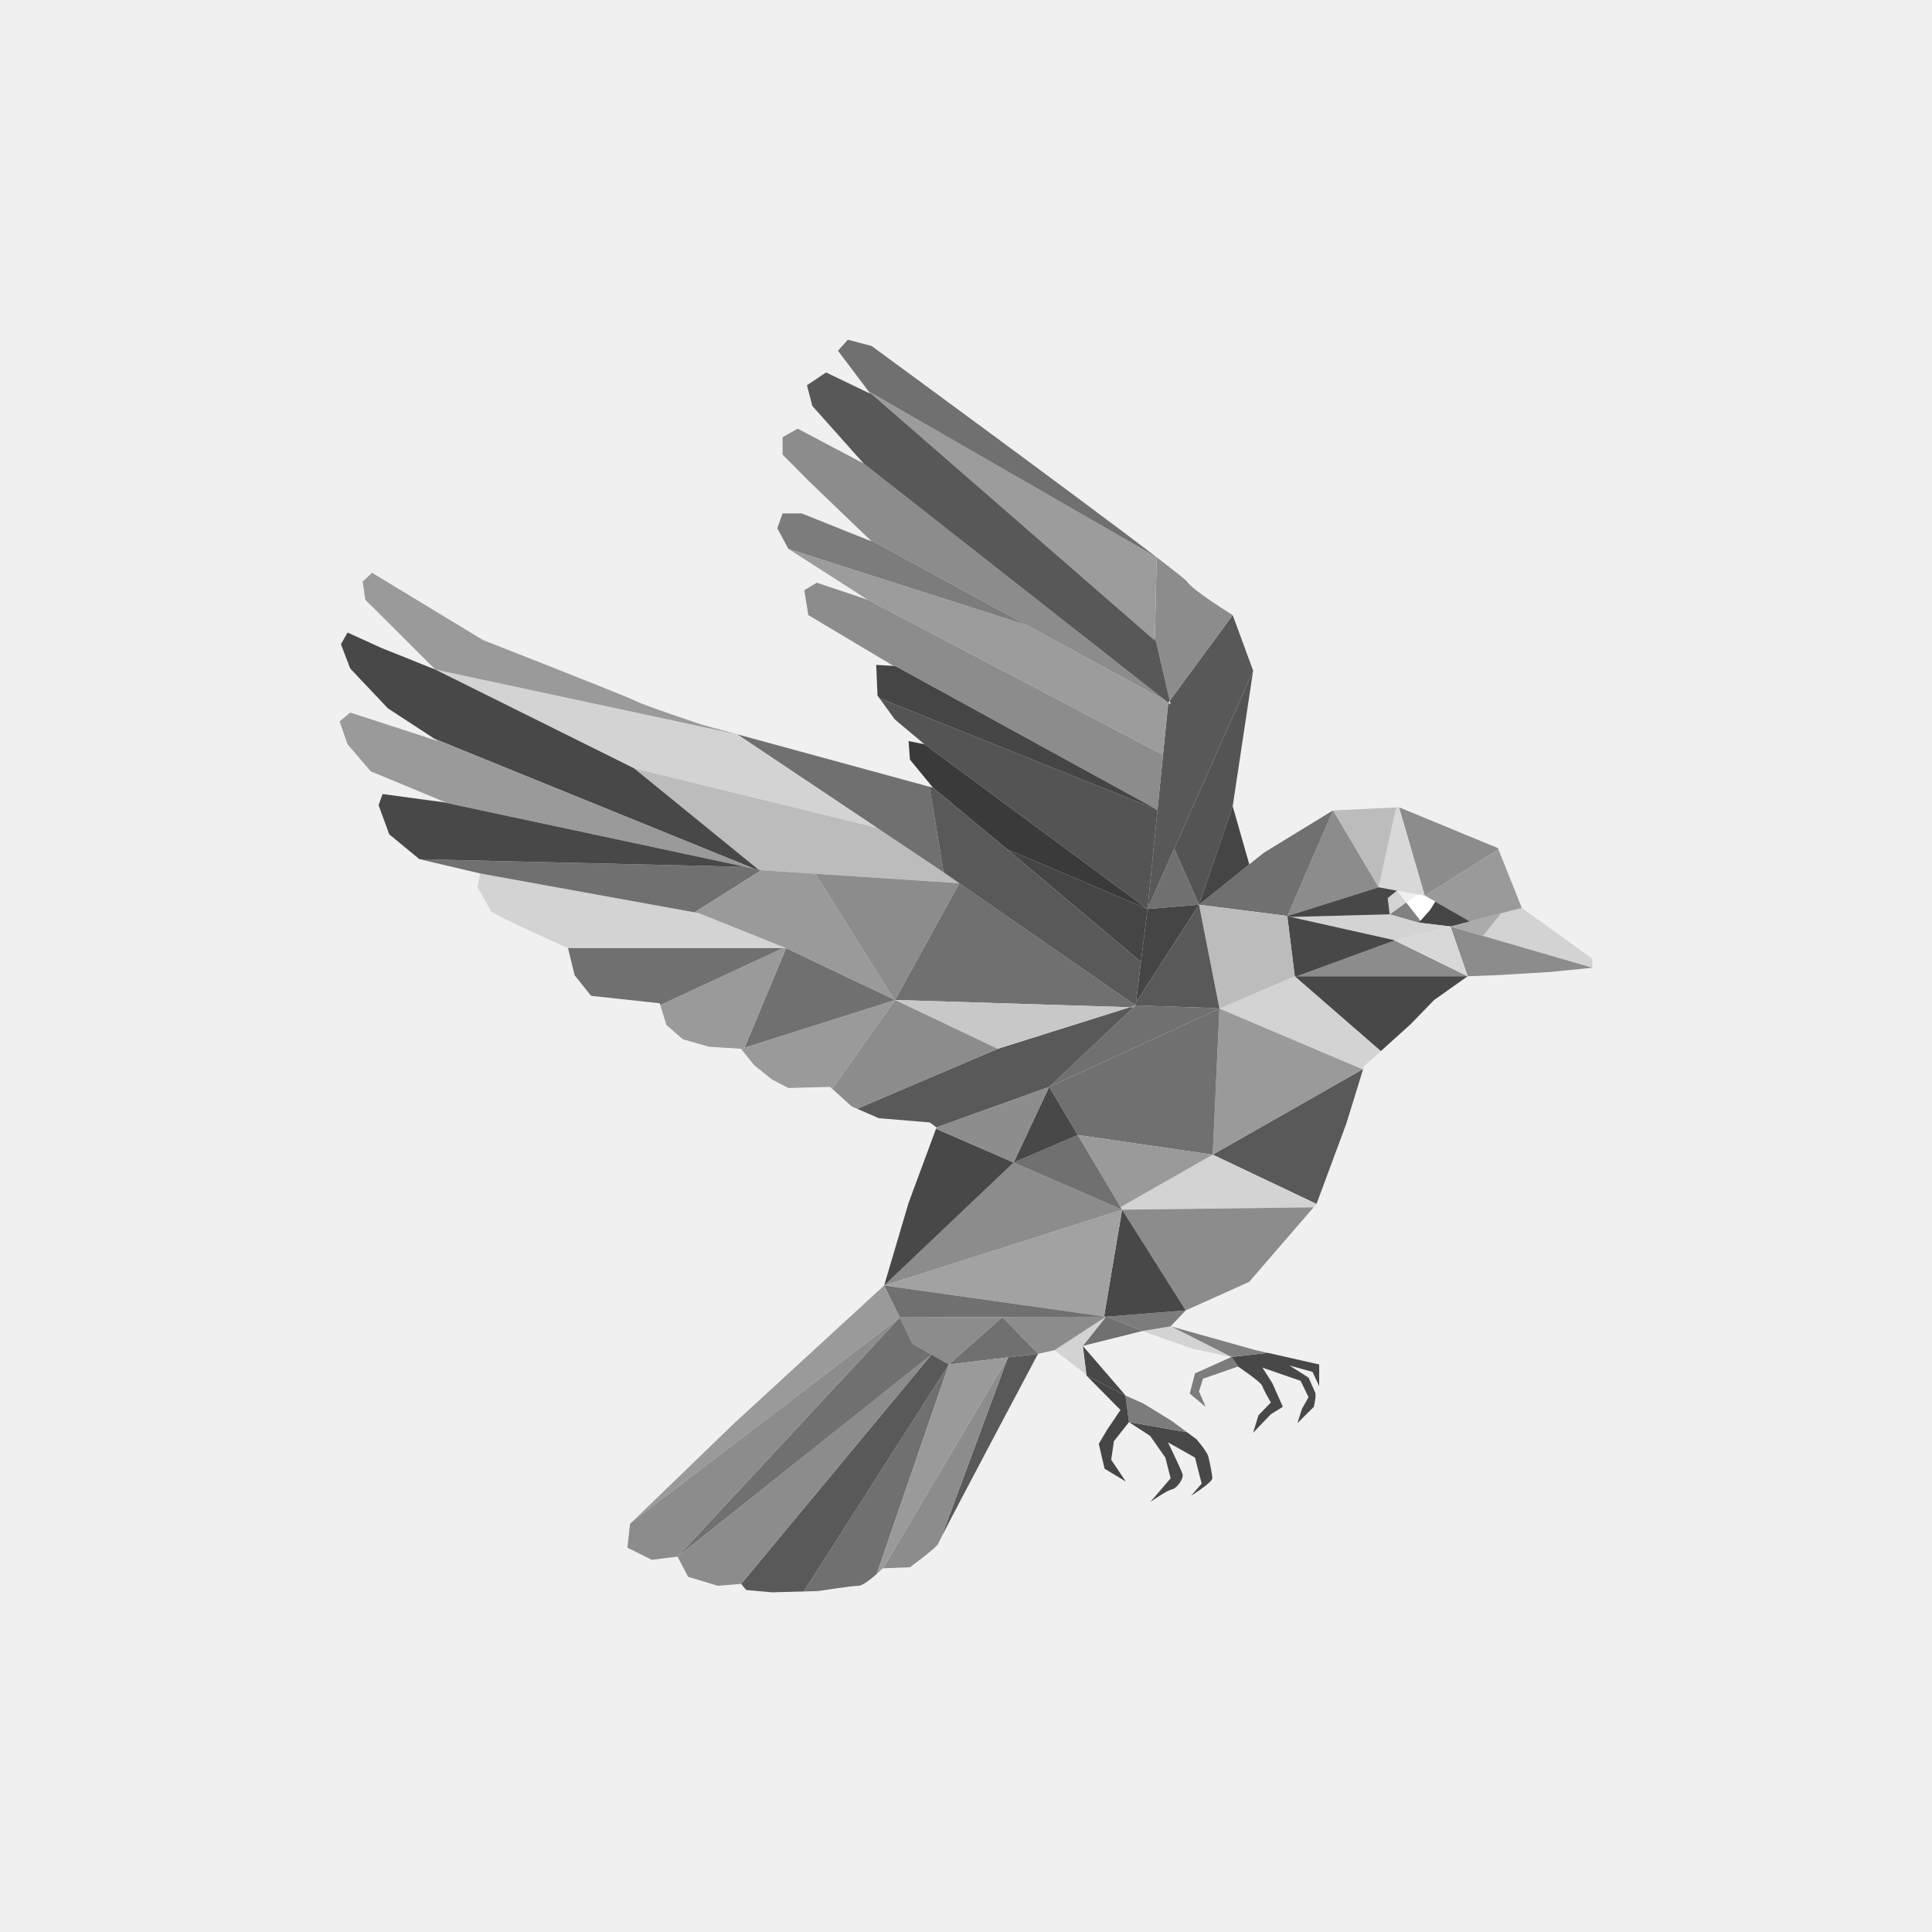
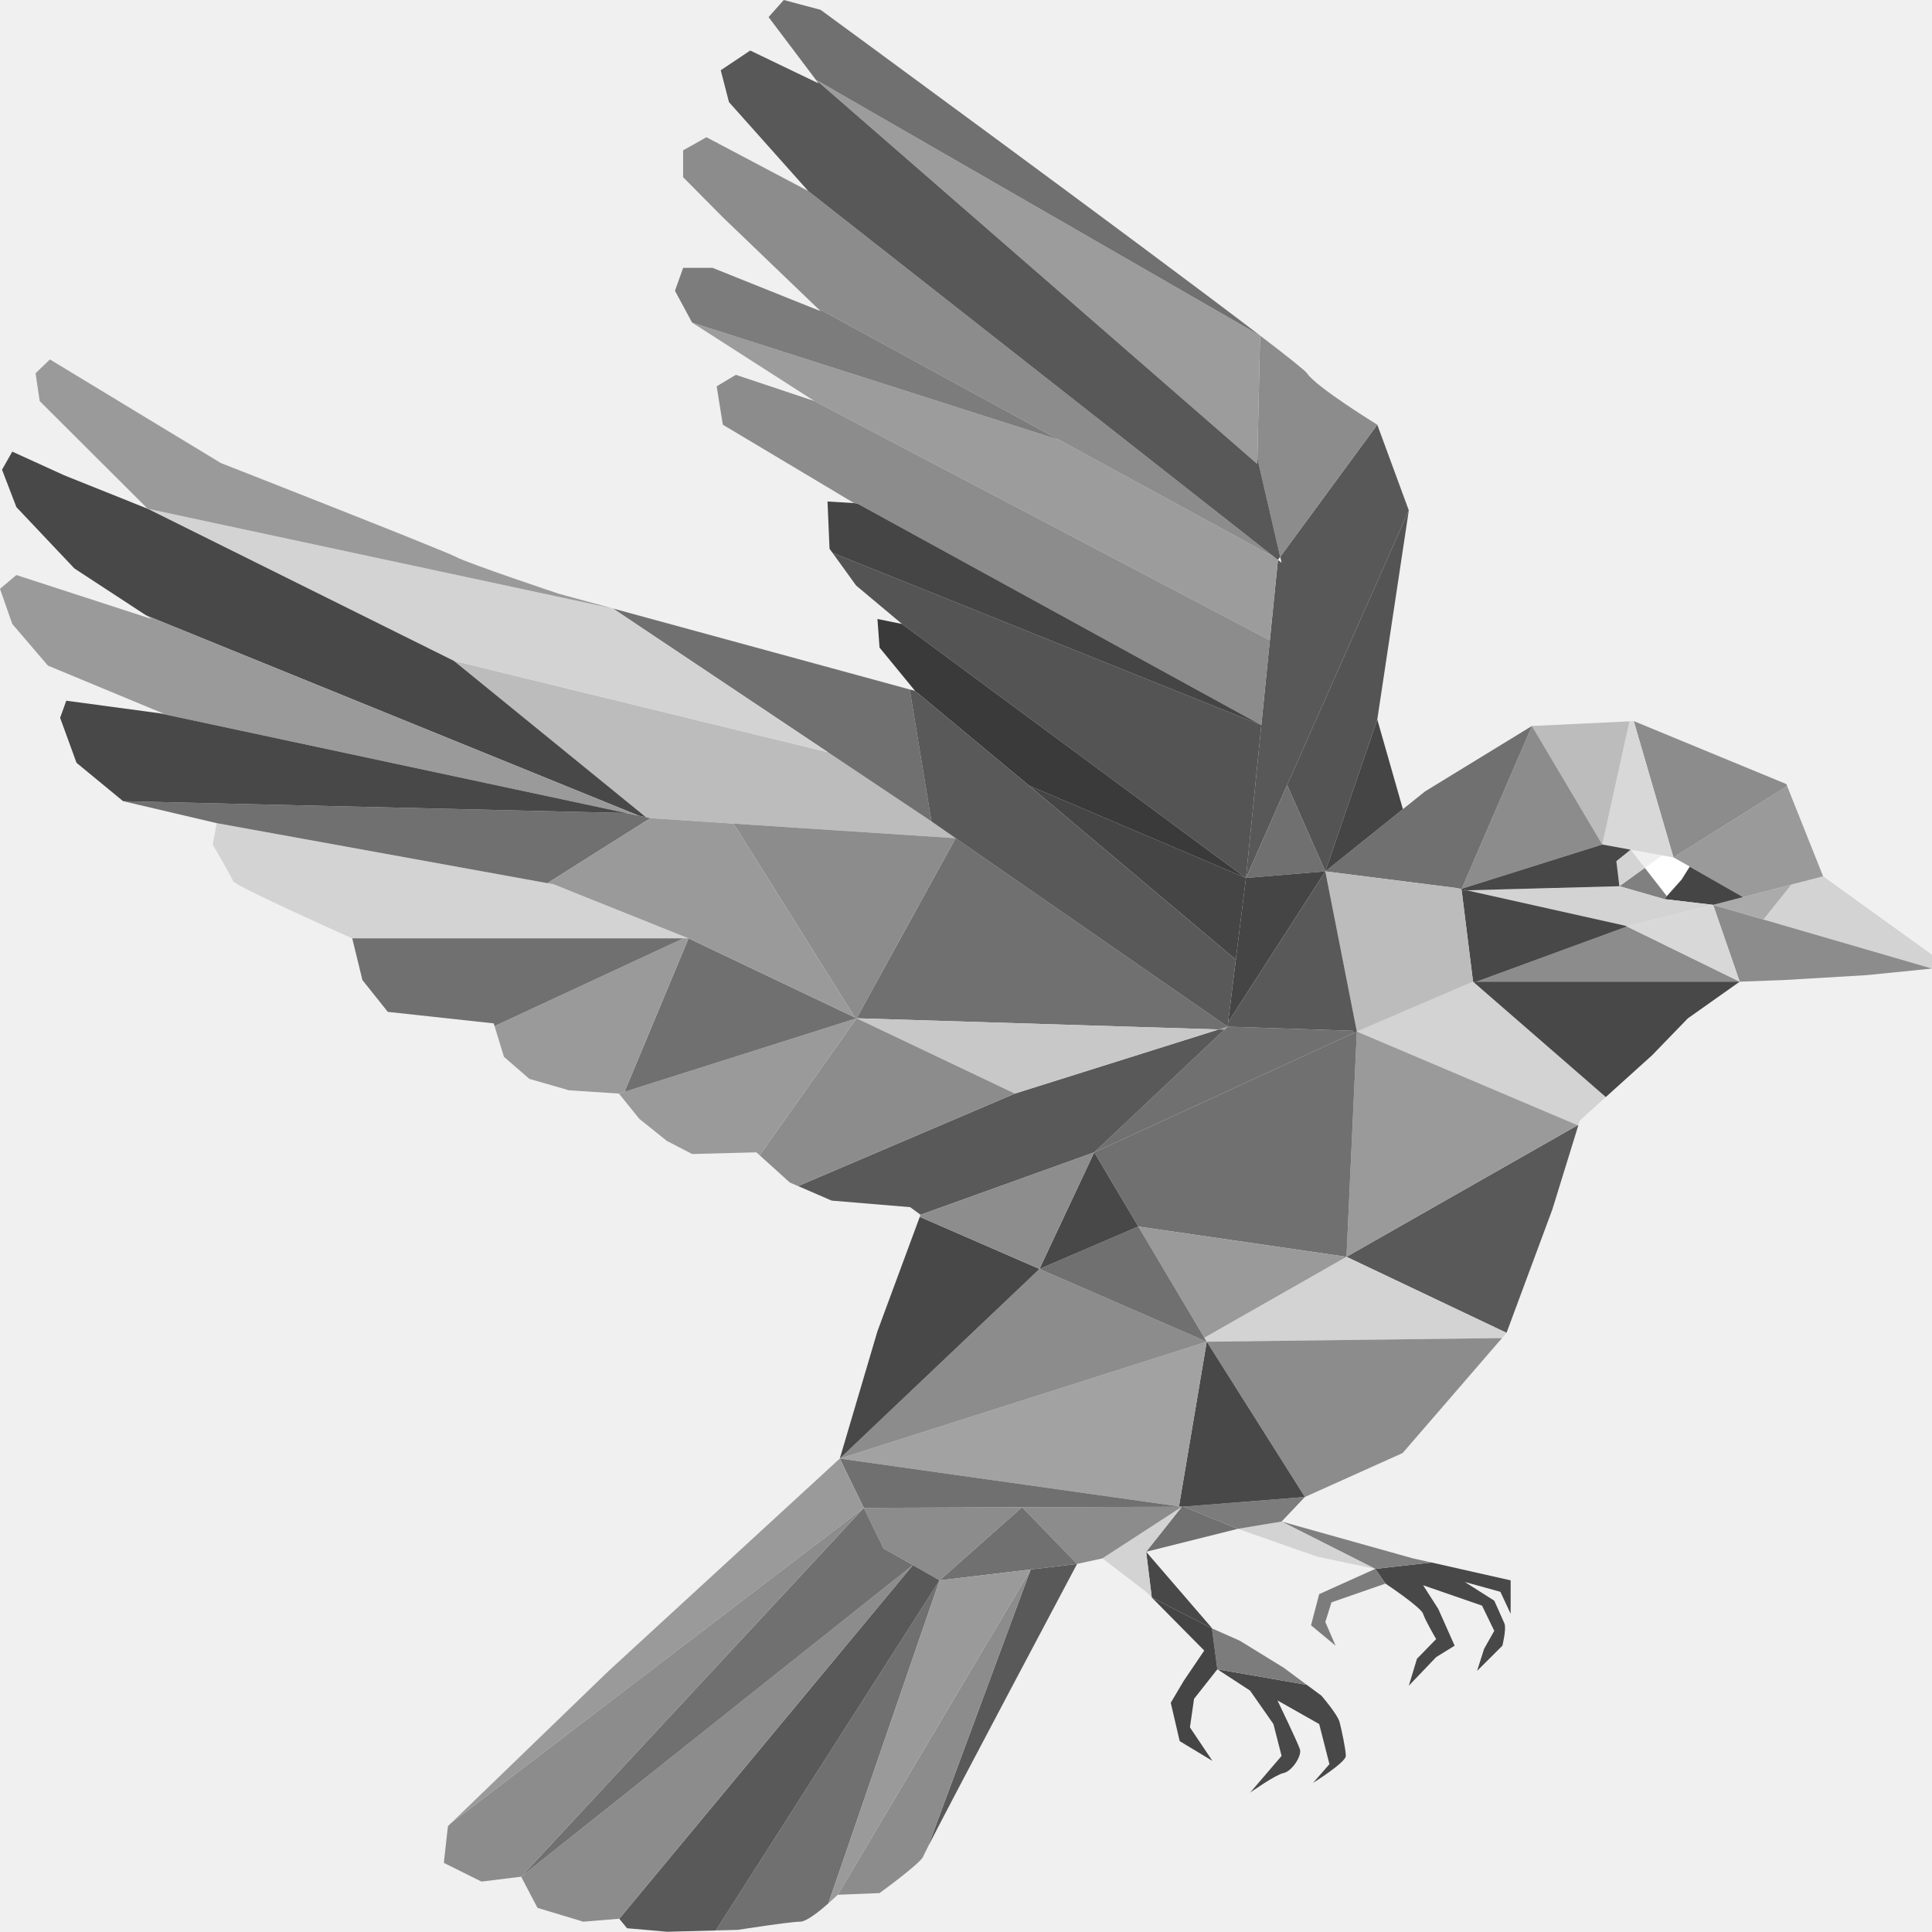
- <svg xmlns="http://www.w3.org/2000/svg" height="50.0pt" stroke-miterlimit="10" style="fill-rule:nonzero;clip-rule:evenodd;stroke-linecap:round;stroke-linejoin:round;" version="1.1" viewBox="0 0 50 50" width="50.0pt" xml:space="preserve">
-   <defs />
+ <svg xmlns="http://www.w3.org/2000/svg" stroke-miterlimit="10" style="fill-rule:nonzero;clip-rule:evenodd;stroke-linecap:round;stroke-linejoin:round;" version="1.1" viewBox="8.789 8.791 32.422 32.418" xml:space="preserve">
  <g id="Untitled">
    <path d="M38.852 23.635L38.382 24.222L41.211 25.045L41.211 24.813L39.384 23.497L38.852 23.635Z" fill="#d3d3d3" fill-rule="evenodd" opacity="1" stroke="none" />
    <path d="M37.984 25.265L38.719 25.238L40.119 25.155L41.211 25.045L38.382 24.222L37.538 23.976L37.984 25.265Z" fill="#8c8c8c" fill-rule="evenodd" opacity="1" stroke="none" />
    <path d="M38.852 23.635L38.382 24.222L37.538 23.976L38.04 23.846L38.852 23.635Z" fill="#ababab" fill-rule="evenodd" opacity="1" stroke="none" />
    <path d="M37.984 25.265L33.566 25.265L36.093 24.339L37.984 25.265Z" fill="#8c8c8c" fill-rule="evenodd" opacity="1" stroke="none" />
    <path d="M38.04 23.846L37.145 23.335L36.872 23.18L38.78 21.983L39.384 23.497L38.852 23.635L38.04 23.846Z" fill="#9a9a9a" fill-rule="evenodd" opacity="1" stroke="none" />
    <path d="M37.009 23.552L36.761 23.83L36.391 23.355L36.396 23.352L37.009 23.552Z" fill="#ffffff" fill-rule="evenodd" opacity="1" stroke="none" />
    <path d="M36.872 23.18L37.145 23.335L37.009 23.552L36.396 23.352L36.682 23.145L36.872 23.18Z" fill="#ffffff" fill-rule="evenodd" opacity="1" stroke="none" />
    <path d="M38.78 21.983L36.872 23.18L36.206 20.892L38.767 21.949L38.78 21.983Z" fill="#8c8c8c" fill-rule="evenodd" opacity="1" stroke="none" />
    <path d="M36.761 23.83L37.009 23.552L37.145 23.335L38.04 23.846L37.538 23.976L36.717 23.879L36.761 23.83Z" fill="#454545" fill-rule="evenodd" opacity="1" stroke="none" />
    <path d="M36.391 23.355L36.761 23.83L36.717 23.879L35.965 23.663L36.391 23.355Z" fill="#808080" fill-rule="evenodd" opacity="1" stroke="none" />
    <path d="M36.717 23.879L37.538 23.976L36.103 24.335L36.069 24.328L36.068 24.327L33.405 23.732L35.965 23.663L36.717 23.879Z" fill="#d3d3d3" fill-rule="evenodd" opacity="1" stroke="none" />
    <path d="M36.396 23.352L36.391 23.355L36.154 23.05L36.682 23.145L36.396 23.352Z" fill="#efefef" fill-rule="evenodd" opacity="1" stroke="none" />
    <path d="M36.154 23.05L36.391 23.355L35.965 23.663L35.914 23.242L36.154 23.05Z" fill="#d4d4d4" fill-rule="evenodd" opacity="1" stroke="none" />
    <path d="M36.206 20.892L36.872 23.18L36.682 23.145L36.154 23.05L35.678 22.963L36.134 20.896L36.206 20.892Z" fill="#d8d8d8" fill-rule="evenodd" opacity="1" stroke="none" />
    <path d="M36.134 20.896L35.678 22.963L34.497 20.974L36.134 20.896Z" fill="#bcbcbc" fill-rule="evenodd" opacity="1" stroke="none" />
    <path d="M36.103 24.335L37.538 23.976L37.984 25.265L36.093 24.339L36.103 24.335Z" fill="#d8d8d8" fill-rule="evenodd" opacity="1" stroke="none" />
    <path d="M36.093 24.339L33.566 25.265L33.509 25.265L33.318 23.734L33.405 23.732L36.068 24.327L36.069 24.328L36.093 24.339Z" fill="#484848" fill-rule="evenodd" opacity="1" stroke="none" />
    <path d="M33.509 25.265L35.737 27.201L35.3 27.595L35.279 27.666L35.264 27.674L31.559 26.102L33.509 25.265Z" fill="#d3d3d3" fill-rule="evenodd" opacity="1" stroke="none" />
    <path d="M34.497 20.974L35.678 22.963L33.32 23.705L34.497 20.974Z" fill="#8c8c8c" fill-rule="evenodd" opacity="1" stroke="none" />
    <path d="M35.275 27.679L34.84 29.087L34.071 31.158L31.385 29.882L35.264 27.674L35.275 27.679Z" fill="#595959" fill-rule="evenodd" opacity="1" stroke="none" />
    <path d="M35.264 27.674L31.385 29.882L31.559 26.102L35.264 27.674Z" fill="#9a9a9a" fill-rule="evenodd" opacity="1" stroke="none" />
    <path d="M33.237 23.694L31.03 23.414L32.332 22.37L32.705 22.071L34.497 20.974L33.32 23.704L33.237 23.694Z" fill="#707070" fill-rule="evenodd" opacity="1" stroke="none" />
    <path d="M34.071 31.158L33.996 31.246L33.995 31.246L29.041 31.307L29.04 31.307L29.031 31.292L29 31.24L31.385 29.882L34.071 31.158Z" fill="#d3d3d3" fill-rule="evenodd" opacity="1" stroke="none" />
    <path d="M33.995 31.246L32.328 33.175L30.687 33.913L29.041 31.307L33.995 31.246Z" fill="#8c8c8c" fill-rule="evenodd" opacity="1" stroke="none" />
    <path d="M33.566 25.265L37.984 25.265L37.112 25.882L36.515 26.499L35.737 27.201L33.509 25.265L33.566 25.265Z" fill="#484848" fill-rule="evenodd" opacity="1" stroke="none" />
    <path d="M33.318 23.734L33.509 25.265L31.559 26.102L31.03 23.414L33.237 23.694L33.316 23.712L33.318 23.734Z" fill="#bcbcbc" fill-rule="evenodd" opacity="1" stroke="none" />
    <path d="M33.318 23.734L33.405 23.732L33.316 23.712L33.318 23.734Z" fill="#3a3a3a" fill-rule="evenodd" opacity="1" stroke="none" />
    <path d="M35.678 22.963L36.154 23.05L35.914 23.242L35.965 23.663L33.405 23.732L33.316 23.712L33.237 23.694L33.32 23.705L35.678 22.963Z" fill="#484848" fill-rule="evenodd" opacity="1" stroke="none" />
    <g opacity="1">
-       <clipPath clip-rule="evenodd" id="ClipPath">
-         <path d="M8.789 8.791L41.211 8.791L41.211 41.209L8.789 41.209L8.789 8.791Z" />
-       </clipPath>
-       <g clip-path="url(#ClipPath)">
-         <path d="M34.037 36.039C34.071 36.121 34.002 36.408 34.002 36.408L33.577 36.831L33.694 36.462L33.865 36.159L33.66 35.736L32.671 35.394L32.925 35.79L33.2 36.408L32.89 36.6L32.431 37.08L32.568 36.628L32.89 36.297C32.89 36.297 32.705 35.983 32.671 35.873C32.636 35.763 32.039 35.366 32.039 35.366L31.868 35.119L32.811 35.012L32.812 35.012L34.14 35.312L34.14 35.873L33.968 35.504L33.371 35.339L33.865 35.653C33.865 35.653 34.002 35.955 34.037 36.039" fill="#484848" fill-rule="evenodd" opacity="1" stroke="none" />
-         <path d="M32.811 35.012L31.868 35.119L30.296 34.325L32.499 34.943L32.811 35.012Z" fill="#7f7f7f" fill-rule="evenodd" opacity="1" stroke="none" />
-         <path d="M31.902 15.918L32.431 17.356L30.389 21.965L29.698 23.525L29.956 20.96L30.099 19.536L30.235 18.187L30.296 18.235L30.273 18.135L31.902 15.918Z" fill="#585858" fill-rule="evenodd" opacity="1" stroke="none" />
-         <path d="M32.431 17.356L31.902 20.865L31.03 23.414L30.389 21.965L32.431 17.356Z" fill="#545454" fill-rule="evenodd" opacity="1" stroke="none" />
-         <path d="M31.902 20.865L32.332 22.37L31.03 23.414L31.902 20.865Z" fill="#454545" fill-rule="evenodd" opacity="1" stroke="none" />
-         <path d="M31.902 15.918L30.273 18.135L29.89 16.481L29.89 16.48L29.935 14.422C30.399 14.777 30.694 15.011 30.722 15.054C30.872 15.285 31.902 15.918 31.902 15.918" fill="#8c8c8c" fill-rule="evenodd" opacity="1" stroke="none" />
-         <path d="M31.868 35.119L30.893 34.914L29.561 34.447L30.296 34.325L31.868 35.119Z" fill="#d3d3d3" fill-rule="evenodd" opacity="1" stroke="none" />
-         <path d="M31.559 26.102L31.385 29.882L27.891 29.374L27.152 28.129L31.514 26.123L31.559 26.102Z" fill="#707070" fill-rule="evenodd" opacity="1" stroke="none" />
-         <path d="M31.489 26.089L31.514 26.123L27.152 28.129L29.336 26.07L29.39 26.02L31.489 26.089Z" fill="#707070" fill-rule="evenodd" opacity="1" stroke="none" />
-         <path d="M31.385 29.882L29 31.24L27.891 29.374L31.385 29.882Z" fill="#9a9a9a" fill-rule="evenodd" opacity="1" stroke="none" />
-         <path d="M30.79 36.066L30.927 35.543L31.868 35.119L32.039 35.366L31.133 35.681L31.03 36.011L31.202 36.408L30.79 36.066Z" fill="#7c7c7c" fill-rule="evenodd" opacity="1" stroke="none" />
-         <path d="M30.389 21.965L31.03 23.414L29.698 23.525L30.389 21.965Z" fill="#707070" fill-rule="evenodd" opacity="1" stroke="none" />
-         <path d="M29.528 24.895L29.698 23.525L31.03 23.414L29.399 25.946L29.528 24.895Z" fill="#454545" fill-rule="evenodd" opacity="1" stroke="none" />
-         <path d="M30.687 33.913L30.296 34.325L29.561 34.447L28.65 34.075L30.687 33.913Z" fill="#7c7c7c" fill-rule="evenodd" opacity="1" stroke="none" />
-         <path d="M30.159 37.723L29.767 37.162L29.218 36.804L30.718 37.065L30.962 37.245C30.962 37.245 31.236 37.558 31.271 37.696C31.305 37.834 31.374 38.148 31.374 38.258C31.374 38.368 30.825 38.71 30.825 38.71L31.099 38.396L30.927 37.723L30.227 37.327C30.227 37.327 30.57 38.038 30.604 38.148C30.639 38.258 30.468 38.517 30.33 38.545C30.198 38.571 29.794 38.856 29.768 38.874L30.296 38.258L30.159 37.723Z" fill="#484848" fill-rule="evenodd" opacity="1" stroke="none" />
-         <path d="M30.718 37.065L29.218 36.804L29.127 36.117L29.135 36.121L29.595 36.325L30.33 36.777L30.718 37.065Z" fill="#7c7c7c" fill-rule="evenodd" opacity="1" stroke="none" />
-         <path d="M30.235 18.187L30.099 19.536L22.457 15.522L20.404 14.205L26.567 16.175L30.181 18.145L30.183 18.146L30.235 18.187Z" fill="#9c9c9c" fill-rule="evenodd" opacity="1" stroke="none" />
-         <path d="M30.181 18.145L26.567 16.175L22.505 13.96L20.919 12.437L20.253 11.765L20.253 11.314L20.644 11.094L22.353 11.997L30.181 18.145Z" fill="#8c8c8c" fill-rule="evenodd" opacity="1" stroke="none" />
-         <path d="M30.099 19.536L29.956 20.96L23.191 17.249L23.122 17.234L20.919 15.918L20.816 15.274L21.138 15.081L22.457 15.522L30.099 19.536Z" fill="#8c8c8c" fill-rule="evenodd" opacity="1" stroke="none" />
-         <path d="M29.935 14.422L29.89 16.48L29.89 16.481L29.888 16.577L22.479 10.128L29.935 14.422Z" fill="#9c9c9c" fill-rule="evenodd" opacity="1" stroke="none" />
-         <path d="M29.935 14.422L22.479 10.128L21.687 9.078L21.942 8.791L22.56 8.956C22.56 8.956 27.887 12.857 29.935 14.422" fill="#707070" fill-rule="evenodd" opacity="1" stroke="none" />
-         <path d="M22.525 10.19L22.479 10.128L29.888 16.577L29.89 16.481L30.273 18.135L30.235 18.187L30.183 18.146L30.181 18.145L22.353 11.997L21.022 10.504L20.884 9.97L21.379 9.639L22.525 10.19Z" fill="#585858" fill-rule="evenodd" opacity="1" stroke="none" />
-         <path d="M29.687 23.52L23.926 19.262L23.156 18.617L22.76 18.069L22.761 18.069L29.956 20.96L29.698 23.525L29.687 23.52Z" fill="#545454" fill-rule="evenodd" opacity="1" stroke="none" />
-         <path d="M29.698 23.525L29.528 24.895L26.061 21.977L29.687 23.52L29.698 23.525Z" fill="#454545" fill-rule="evenodd" opacity="1" stroke="none" />
-         <path d="M29.687 23.52L26.061 21.977L24.145 20.385L23.549 19.658L23.514 19.179L23.926 19.262L29.687 23.52Z" fill="#3a3a3a" fill-rule="evenodd" opacity="1" stroke="none" />
-         <path d="M31.489 26.089L29.39 26.02L29.399 25.946L31.03 23.414L31.559 26.102L31.514 26.123L31.489 26.089Z" fill="#595959" fill-rule="evenodd" opacity="1" stroke="none" />
-         <path d="M29.39 26.02L29.336 26.07L29.24 26.067L29.39 26.02Z" fill="#a3a3a3" fill-rule="evenodd" opacity="1" stroke="none" />
-         <path d="M29.39 26.02L29.24 26.067L23.164 25.879L24.826 22.857L29.39 26.02Z" fill="#707070" fill-rule="evenodd" opacity="1" stroke="none" />
-         <path d="M29.336 26.07L27.152 28.129L24.237 29.177L24.063 29.049L22.745 28.939L22.182 28.695L25.82 27.143L29.24 26.067L29.336 26.07Z" fill="#595959" fill-rule="evenodd" opacity="1" stroke="none" />
-         <path d="M29.24 26.067L25.82 27.143L23.164 25.88L23.164 25.879L29.24 26.067Z" fill="#c8c8c8" fill-rule="evenodd" opacity="1" stroke="none" />
-         <path d="M28.998 36.49L28.118 35.6L29.127 36.117L29.218 36.804L28.827 37.3L28.758 37.779L29.135 38.341L28.586 38.01L28.436 37.366L28.655 36.997L28.998 36.49Z" fill="#454545" fill-rule="evenodd" opacity="1" stroke="none" />
-         <path d="M29.126 36.111L29.127 36.117L28.118 35.6L28.023 34.832L29.126 36.111Z" fill="#484848" fill-rule="evenodd" opacity="1" stroke="none" />
-         <path d="M28.615 34.077L28.574 34.071L29.04 31.307L29.041 31.307L30.687 33.913L28.65 34.075L28.621 34.078L28.616 34.077L28.615 34.077Z" fill="#484848" fill-rule="evenodd" opacity="1" stroke="none" />
-         <path d="M29.04 31.307L28.574 34.071L22.882 33.268L29.04 31.307Z" fill="#a2a2a2" fill-rule="evenodd" opacity="1" stroke="none" />
-         <path d="M29.04 31.307L22.882 33.268L26.233 30.086L29.04 31.307Z" fill="#8c8c8c" fill-rule="evenodd" opacity="1" stroke="none" />
-         <path d="M29.04 31.307L26.233 30.086L27.891 29.374L29 31.24L28.998 31.241L29.031 31.292L29.04 31.307Z" fill="#707070" fill-rule="evenodd" opacity="1" stroke="none" />
-         <path d="M28.621 34.078L28.65 34.075L29.561 34.447L28.023 34.832L28.621 34.078Z" fill="#707070" fill-rule="evenodd" opacity="1" stroke="none" />
-         <path d="M28.621 34.078L28.023 34.832L28.118 35.6L28.023 35.504L27.289 34.943L28.621 34.078Z" fill="#d3d3d3" fill-rule="evenodd" opacity="1" stroke="none" />
-         <path d="M28.621 34.078L27.289 34.943L26.864 35.036L25.941 34.086L28.573 34.077L28.615 34.077L28.616 34.077L28.621 34.078Z" fill="#8c8c8c" fill-rule="evenodd" opacity="1" stroke="none" />
-         <path d="M28.574 34.071L28.573 34.077L25.941 34.086L25.938 34.086L23.286 34.095L23.285 34.095L22.882 33.268L28.574 34.071Z" fill="#707070" fill-rule="evenodd" opacity="1" stroke="none" />
-         <path d="M27.152 28.129L27.891 29.374L26.233 30.086L27.152 28.129Z" fill="#484848" fill-rule="evenodd" opacity="1" stroke="none" />
-         <path d="M26.086 35.129L26.864 35.036C26.864 35.036 24.797 38.928 24.362 39.782L26.086 35.129Z" fill="#595959" fill-rule="evenodd" opacity="1" stroke="none" />
-         <path d="M22.505 13.96L26.567 16.175L20.404 14.205L20.116 13.671L20.253 13.286L20.747 13.286L22.56 14.013L22.505 13.96Z" fill="#7c7c7c" fill-rule="evenodd" opacity="1" stroke="none" />
-         <path d="M26.233 30.086L22.882 33.268L23.514 31.131L24.223 29.215L24.241 29.219L26.233 30.086Z" fill="#484848" fill-rule="evenodd" opacity="1" stroke="none" />
-         <path d="M26.086 35.129L24.362 39.782C24.314 39.876 24.287 39.933 24.283 39.944C24.248 40.053 23.549 40.56 23.549 40.56L22.848 40.588L26.086 35.129Z" fill="#8c8c8c" fill-rule="evenodd" opacity="1" stroke="none" />
-         <path d="M25.938 34.086L25.941 34.086L26.864 35.036L26.086 35.129L24.556 35.312L25.938 34.086Z" fill="#707070" fill-rule="evenodd" opacity="1" stroke="none" />
-         <path d="M25.938 34.086L24.556 35.312L24.108 35.056L23.616 34.777L23.285 34.096L23.286 34.095L25.938 34.086Z" fill="#8c8c8c" fill-rule="evenodd" opacity="1" stroke="none" />
-         <path d="M25.82 27.143L22.182 28.695L22.181 28.695L22.044 28.636L21.537 28.178L23.164 25.88L25.82 27.143Z" fill="#8c8c8c" fill-rule="evenodd" opacity="1" stroke="none" />
-         <path d="M24.42 22.575L24.826 22.857L21.1 22.613L19.703 22.521L19.631 22.506L16.406 19.881L22.684 21.415L24.42 22.575Z" fill="#bcbcbc" fill-rule="evenodd" opacity="1" stroke="none" />
-         <path d="M24.556 35.312L22.69 40.733C22.54 40.866 22.323 41.04 22.216 41.04C22.044 41.04 21.173 41.177 21.173 41.177L20.801 41.187L24.556 35.312Z" fill="#707070" fill-rule="evenodd" opacity="1" stroke="none" />
-         <path d="M24.556 35.312L20.801 41.187L19.986 41.209L19.312 41.15L19.181 40.991L24.108 35.056L24.556 35.312Z" fill="#595959" fill-rule="evenodd" opacity="1" stroke="none" />
-         <path d="M24.055 20.361L24.42 22.575L22.684 21.415L19.074 19.002L24.055 20.361Z" fill="#707070" fill-rule="evenodd" opacity="1" stroke="none" />
-         <path d="M24.241 29.219L24.223 29.215L24.237 29.177L27.152 28.129L26.233 30.086L24.241 29.219Z" fill="#8d8d8d" fill-rule="evenodd" opacity="1" stroke="none" />
-         <path d="M24.145 20.385L26.061 21.977L29.528 24.895L29.399 25.946L29.39 26.02L24.826 22.857L24.42 22.575L24.055 20.361L24.145 20.385Z" fill="#595959" fill-rule="evenodd" opacity="1" stroke="none" />
-         <path d="M24.108 35.056L19.181 40.99L18.578 41.04L17.809 40.808L17.535 40.285L24.108 35.056Z" fill="#8c8c8c" fill-rule="evenodd" opacity="1" stroke="none" />
-         <path d="M24.108 35.056L17.535 40.285L23.285 34.096L23.616 34.777L24.108 35.056Z" fill="#707070" fill-rule="evenodd" opacity="1" stroke="none" />
-         <path d="M23.286 34.095L23.285 34.096L23.285 34.095L23.286 34.095Z" fill="#8c8c8c" fill-rule="evenodd" opacity="1" stroke="none" />
-         <path d="M23.285 34.095L23.285 34.096L16.36 39.385L19.004 36.831L22.882 33.268L23.285 34.095Z" fill="#9a9a9a" fill-rule="evenodd" opacity="1" stroke="none" />
-         <path d="M23.285 34.096L17.535 40.285L16.869 40.367L16.237 40.053L16.306 39.437L16.358 39.386L16.36 39.385L23.285 34.096Z" fill="#8c8c8c" fill-rule="evenodd" opacity="1" stroke="none" />
-         <path d="M24.826 22.857L23.164 25.879L23.163 25.879L23.138 25.867L21.1 22.613L24.826 22.857Z" fill="#8c8c8c" fill-rule="evenodd" opacity="1" stroke="none" />
-         <path d="M23.163 25.879L23.164 25.879L23.164 25.88L21.537 28.178L21.482 28.129L20.404 28.157L19.979 27.937L19.519 27.568L19.175 27.143L19.27 27.113L23.163 25.879Z" fill="#9a9a9a" fill-rule="evenodd" opacity="1" stroke="none" />
-         <path d="M23.138 25.867L23.163 25.879L19.27 27.113L20.344 24.538L23.138 25.867Z" fill="#707070" fill-rule="evenodd" opacity="1" stroke="none" />
-         <path d="M22.848 40.588C22.848 40.588 22.782 40.652 22.69 40.733L24.556 35.312L26.086 35.129L22.848 40.588Z" fill="#9a9a9a" fill-rule="evenodd" opacity="1" stroke="none" />
-         <path d="M22.71 18L22.676 17.207L23.122 17.234L23.191 17.249L29.956 20.96L22.761 18.069L22.76 18.069L22.71 18Z" fill="#454545" fill-rule="evenodd" opacity="1" stroke="none" />
-         <path d="M19.074 19.002L22.684 21.415L16.406 19.881L11.267 17.329L19.073 19.002L19.074 19.002Z" fill="#d3d3d3" fill-rule="evenodd" opacity="1" stroke="none" />
-         <path d="M20.344 24.538L20.256 24.538L14.7 24.538C14.7 24.538 12.736 23.663 12.702 23.579C12.668 23.497 12.359 22.963 12.359 22.963L12.427 22.605L17.976 23.612L18.075 23.63L20.344 24.538Z" fill="#d3d3d3" fill-rule="evenodd" opacity="1" stroke="none" />
-         <path d="M20.344 24.538L19.27 27.113L19.175 27.143L18.338 27.088L17.672 26.896L17.246 26.526L17.088 26.01L20.256 24.538L20.344 24.538Z" fill="#9a9a9a" fill-rule="evenodd" opacity="1" stroke="none" />
-         <path d="M20.256 24.538L17.088 26.01L17.075 25.965L15.297 25.772L14.871 25.238L14.7 24.538L20.256 24.538Z" fill="#707070" fill-rule="evenodd" opacity="1" stroke="none" />
-         <path d="M16.406 19.881L19.631 22.506L19.511 22.48L11.24 19.117L10.038 18.331L9.064 17.301L8.823 16.673L8.995 16.37L9.866 16.767L11.268 17.329L16.406 19.881Z" fill="#484848" fill-rule="evenodd" opacity="1" stroke="none" />
-         <path d="M17.976 23.612L12.427 22.605L10.855 22.236L19.299 22.435L19.511 22.48L19.631 22.506L19.703 22.521L17.976 23.612Z" fill="#707070" fill-rule="evenodd" opacity="1" stroke="none" />
-         <path d="M17.976 23.612L19.703 22.521L21.1 22.613L23.138 25.867L20.344 24.538L18.075 23.629L17.976 23.612Z" fill="#9a9a9a" fill-rule="evenodd" opacity="1" stroke="none" />
-         <path d="M19.073 19.002L11.268 17.329L9.455 15.522L9.386 15.054L9.627 14.823L12.496 16.562C12.496 16.562 16.237 18.028 16.443 18.138C16.649 18.248 18.166 18.755 18.166 18.755L19.073 19.002Z" fill="#9a9a9a" fill-rule="evenodd" opacity="1" stroke="none" />
-         <path d="M19.299 22.435L11.463 20.76L11.542 20.77L9.593 19.961L8.995 19.262L8.789 18.672L9.064 18.441L11.335 19.179L11.24 19.117L19.511 22.48L19.299 22.435Z" fill="#9a9a9a" fill-rule="evenodd" opacity="1" stroke="none" />
-         <path d="M11.462 20.76L11.463 20.76L19.299 22.435L10.855 22.236L10.073 21.592L9.798 20.837L9.901 20.55L11.462 20.76Z" fill="#484848" fill-rule="evenodd" opacity="1" stroke="none" />
-       </g>
+       <path d="M34.037 36.039C34.071 36.121 34.002 36.408 34.002 36.408L33.577 36.831L33.694 36.462L33.865 36.159L33.66 35.736L32.671 35.394L32.925 35.79L33.2 36.408L32.89 36.6L32.431 37.08L32.568 36.628L32.89 36.297C32.89 36.297 32.705 35.983 32.671 35.873C32.636 35.763 32.039 35.366 32.039 35.366L31.868 35.119L32.811 35.012L32.812 35.012L34.14 35.312L34.14 35.873L33.968 35.504L33.371 35.339L33.865 35.653C33.865 35.653 34.002 35.955 34.037 36.039" fill="#484848" fill-rule="evenodd" opacity="1" stroke="none" />
+       <path d="M32.811 35.012L31.868 35.119L30.296 34.325L32.499 34.943L32.811 35.012Z" fill="#7f7f7f" fill-rule="evenodd" opacity="1" stroke="none" />
+       <path d="M31.902 15.918L32.431 17.356L30.389 21.965L29.698 23.525L29.956 20.96L30.099 19.536L30.235 18.187L30.296 18.235L30.273 18.135L31.902 15.918Z" fill="#585858" fill-rule="evenodd" opacity="1" stroke="none" />
+       <path d="M32.431 17.356L31.902 20.865L31.03 23.414L30.389 21.965L32.431 17.356Z" fill="#545454" fill-rule="evenodd" opacity="1" stroke="none" />
+       <path d="M31.902 20.865L32.332 22.37L31.03 23.414L31.902 20.865Z" fill="#454545" fill-rule="evenodd" opacity="1" stroke="none" />
+       <path d="M31.902 15.918L30.273 18.135L29.89 16.481L29.89 16.48L29.935 14.422C30.399 14.777 30.694 15.011 30.722 15.054C30.872 15.285 31.902 15.918 31.902 15.918" fill="#8c8c8c" fill-rule="evenodd" opacity="1" stroke="none" />
+       <path d="M31.868 35.119L30.893 34.914L29.561 34.447L30.296 34.325L31.868 35.119Z" fill="#d3d3d3" fill-rule="evenodd" opacity="1" stroke="none" />
+       <path d="M31.559 26.102L31.385 29.882L27.891 29.374L27.152 28.129L31.514 26.123L31.559 26.102Z" fill="#707070" fill-rule="evenodd" opacity="1" stroke="none" />
+       <path d="M31.489 26.089L31.514 26.123L27.152 28.129L29.336 26.07L29.39 26.02L31.489 26.089Z" fill="#707070" fill-rule="evenodd" opacity="1" stroke="none" />
+       <path d="M31.385 29.882L29 31.24L27.891 29.374L31.385 29.882Z" fill="#9a9a9a" fill-rule="evenodd" opacity="1" stroke="none" />
+       <path d="M30.79 36.066L30.927 35.543L31.868 35.119L32.039 35.366L31.133 35.681L31.03 36.011L31.202 36.408L30.79 36.066Z" fill="#7c7c7c" fill-rule="evenodd" opacity="1" stroke="none" />
+       <path d="M30.389 21.965L31.03 23.414L29.698 23.525L30.389 21.965Z" fill="#707070" fill-rule="evenodd" opacity="1" stroke="none" />
+       <path d="M29.528 24.895L29.698 23.525L31.03 23.414L29.399 25.946L29.528 24.895Z" fill="#454545" fill-rule="evenodd" opacity="1" stroke="none" />
+       <path d="M30.687 33.913L30.296 34.325L29.561 34.447L28.65 34.075L30.687 33.913Z" fill="#7c7c7c" fill-rule="evenodd" opacity="1" stroke="none" />
+       <path d="M30.159 37.723L29.767 37.162L29.218 36.804L30.718 37.065L30.962 37.245C30.962 37.245 31.236 37.558 31.271 37.696C31.305 37.834 31.374 38.148 31.374 38.258C31.374 38.368 30.825 38.71 30.825 38.71L31.099 38.396L30.927 37.723L30.227 37.327C30.227 37.327 30.57 38.038 30.604 38.148C30.639 38.258 30.468 38.517 30.33 38.545C30.198 38.571 29.794 38.856 29.768 38.874L30.296 38.258L30.159 37.723Z" fill="#484848" fill-rule="evenodd" opacity="1" stroke="none" />
+       <path d="M30.718 37.065L29.218 36.804L29.127 36.117L29.135 36.121L29.595 36.325L30.33 36.777L30.718 37.065Z" fill="#7c7c7c" fill-rule="evenodd" opacity="1" stroke="none" />
+       <path d="M30.235 18.187L30.099 19.536L22.457 15.522L20.404 14.205L26.567 16.175L30.181 18.145L30.183 18.146L30.235 18.187Z" fill="#9c9c9c" fill-rule="evenodd" opacity="1" stroke="none" />
+       <path d="M30.181 18.145L26.567 16.175L22.505 13.96L20.919 12.437L20.253 11.765L20.253 11.314L20.644 11.094L22.353 11.997L30.181 18.145Z" fill="#8c8c8c" fill-rule="evenodd" opacity="1" stroke="none" />
+       <path d="M30.099 19.536L29.956 20.96L23.191 17.249L23.122 17.234L20.919 15.918L20.816 15.274L21.138 15.081L22.457 15.522L30.099 19.536Z" fill="#8c8c8c" fill-rule="evenodd" opacity="1" stroke="none" />
+       <path d="M29.935 14.422L29.89 16.48L29.89 16.481L29.888 16.577L22.479 10.128L29.935 14.422Z" fill="#9c9c9c" fill-rule="evenodd" opacity="1" stroke="none" />
+       <path d="M29.935 14.422L22.479 10.128L21.687 9.078L21.942 8.791L22.56 8.956C22.56 8.956 27.887 12.857 29.935 14.422" fill="#707070" fill-rule="evenodd" opacity="1" stroke="none" />
+       <path d="M22.525 10.19L22.479 10.128L29.888 16.577L29.89 16.481L30.273 18.135L30.235 18.187L30.183 18.146L30.181 18.145L22.353 11.997L21.022 10.504L20.884 9.97L21.379 9.639L22.525 10.19Z" fill="#585858" fill-rule="evenodd" opacity="1" stroke="none" />
+       <path d="M29.687 23.52L23.926 19.262L23.156 18.617L22.76 18.069L22.761 18.069L29.956 20.96L29.698 23.525L29.687 23.52Z" fill="#545454" fill-rule="evenodd" opacity="1" stroke="none" />
+       <path d="M29.698 23.525L29.528 24.895L26.061 21.977L29.687 23.52L29.698 23.525Z" fill="#454545" fill-rule="evenodd" opacity="1" stroke="none" />
+       <path d="M29.687 23.52L26.061 21.977L24.145 20.385L23.549 19.658L23.514 19.179L23.926 19.262L29.687 23.52Z" fill="#3a3a3a" fill-rule="evenodd" opacity="1" stroke="none" />
+       <path d="M31.489 26.089L29.39 26.02L29.399 25.946L31.03 23.414L31.559 26.102L31.514 26.123L31.489 26.089Z" fill="#595959" fill-rule="evenodd" opacity="1" stroke="none" />
+       <path d="M29.39 26.02L29.336 26.07L29.24 26.067L29.39 26.02Z" fill="#a3a3a3" fill-rule="evenodd" opacity="1" stroke="none" />
+       <path d="M29.39 26.02L29.24 26.067L23.164 25.879L24.826 22.857L29.39 26.02Z" fill="#707070" fill-rule="evenodd" opacity="1" stroke="none" />
+       <path d="M29.336 26.07L27.152 28.129L24.237 29.177L24.063 29.049L22.745 28.939L22.182 28.695L25.82 27.143L29.24 26.067L29.336 26.07Z" fill="#595959" fill-rule="evenodd" opacity="1" stroke="none" />
+       <path d="M29.24 26.067L25.82 27.143L23.164 25.88L23.164 25.879L29.24 26.067Z" fill="#c8c8c8" fill-rule="evenodd" opacity="1" stroke="none" />
+       <path d="M28.998 36.49L28.118 35.6L29.127 36.117L29.218 36.804L28.827 37.3L28.758 37.779L29.135 38.341L28.586 38.01L28.436 37.366L28.655 36.997L28.998 36.49Z" fill="#454545" fill-rule="evenodd" opacity="1" stroke="none" />
+       <path d="M29.126 36.111L29.127 36.117L28.118 35.6L28.023 34.832L29.126 36.111Z" fill="#484848" fill-rule="evenodd" opacity="1" stroke="none" />
+       <path d="M28.615 34.077L28.574 34.071L29.04 31.307L29.041 31.307L30.687 33.913L28.65 34.075L28.621 34.078L28.616 34.077L28.615 34.077Z" fill="#484848" fill-rule="evenodd" opacity="1" stroke="none" />
+       <path d="M29.04 31.307L28.574 34.071L22.882 33.268L29.04 31.307Z" fill="#a2a2a2" fill-rule="evenodd" opacity="1" stroke="none" />
+       <path d="M29.04 31.307L22.882 33.268L26.233 30.086L29.04 31.307Z" fill="#8c8c8c" fill-rule="evenodd" opacity="1" stroke="none" />
+       <path d="M29.04 31.307L26.233 30.086L27.891 29.374L29 31.24L28.998 31.241L29.031 31.292L29.04 31.307Z" fill="#707070" fill-rule="evenodd" opacity="1" stroke="none" />
+       <path d="M28.621 34.078L28.65 34.075L29.561 34.447L28.023 34.832L28.621 34.078Z" fill="#707070" fill-rule="evenodd" opacity="1" stroke="none" />
+       <path d="M28.621 34.078L28.023 34.832L28.118 35.6L28.023 35.504L27.289 34.943L28.621 34.078Z" fill="#d3d3d3" fill-rule="evenodd" opacity="1" stroke="none" />
+       <path d="M28.621 34.078L27.289 34.943L26.864 35.036L25.941 34.086L28.573 34.077L28.615 34.077L28.616 34.077L28.621 34.078Z" fill="#8c8c8c" fill-rule="evenodd" opacity="1" stroke="none" />
+       <path d="M28.574 34.071L28.573 34.077L25.941 34.086L25.938 34.086L23.286 34.095L23.285 34.095L22.882 33.268L28.574 34.071Z" fill="#707070" fill-rule="evenodd" opacity="1" stroke="none" />
+       <path d="M27.152 28.129L27.891 29.374L26.233 30.086L27.152 28.129Z" fill="#484848" fill-rule="evenodd" opacity="1" stroke="none" />
+       <path d="M26.086 35.129L26.864 35.036C26.864 35.036 24.797 38.928 24.362 39.782L26.086 35.129Z" fill="#595959" fill-rule="evenodd" opacity="1" stroke="none" />
+       <path d="M22.505 13.96L26.567 16.175L20.404 14.205L20.116 13.671L20.253 13.286L20.747 13.286L22.56 14.013L22.505 13.96Z" fill="#7c7c7c" fill-rule="evenodd" opacity="1" stroke="none" />
+       <path d="M26.233 30.086L22.882 33.268L23.514 31.131L24.223 29.215L24.241 29.219L26.233 30.086Z" fill="#484848" fill-rule="evenodd" opacity="1" stroke="none" />
+       <path d="M26.086 35.129L24.362 39.782C24.314 39.876 24.287 39.933 24.283 39.944C24.248 40.053 23.549 40.56 23.549 40.56L22.848 40.588L26.086 35.129Z" fill="#8c8c8c" fill-rule="evenodd" opacity="1" stroke="none" />
+       <path d="M25.938 34.086L25.941 34.086L26.864 35.036L26.086 35.129L24.556 35.312L25.938 34.086Z" fill="#707070" fill-rule="evenodd" opacity="1" stroke="none" />
+       <path d="M25.938 34.086L24.556 35.312L24.108 35.056L23.616 34.777L23.285 34.096L23.286 34.095L25.938 34.086Z" fill="#8c8c8c" fill-rule="evenodd" opacity="1" stroke="none" />
+       <path d="M25.82 27.143L22.182 28.695L22.181 28.695L22.044 28.636L21.537 28.178L23.164 25.88L25.82 27.143Z" fill="#8c8c8c" fill-rule="evenodd" opacity="1" stroke="none" />
+       <path d="M24.42 22.575L24.826 22.857L21.1 22.613L19.703 22.521L19.631 22.506L16.406 19.881L22.684 21.415L24.42 22.575Z" fill="#bcbcbc" fill-rule="evenodd" opacity="1" stroke="none" />
+       <path d="M24.556 35.312L22.69 40.733C22.54 40.866 22.323 41.04 22.216 41.04C22.044 41.04 21.173 41.177 21.173 41.177L20.801 41.187L24.556 35.312Z" fill="#707070" fill-rule="evenodd" opacity="1" stroke="none" />
+       <path d="M24.556 35.312L20.801 41.187L19.986 41.209L19.312 41.15L19.181 40.991L24.108 35.056L24.556 35.312Z" fill="#595959" fill-rule="evenodd" opacity="1" stroke="none" />
+       <path d="M24.055 20.361L24.42 22.575L22.684 21.415L19.074 19.002L24.055 20.361Z" fill="#707070" fill-rule="evenodd" opacity="1" stroke="none" />
+       <path d="M24.241 29.219L24.223 29.215L24.237 29.177L27.152 28.129L26.233 30.086L24.241 29.219Z" fill="#8d8d8d" fill-rule="evenodd" opacity="1" stroke="none" />
+       <path d="M24.145 20.385L26.061 21.977L29.528 24.895L29.399 25.946L29.39 26.02L24.826 22.857L24.42 22.575L24.055 20.361L24.145 20.385Z" fill="#595959" fill-rule="evenodd" opacity="1" stroke="none" />
+       <path d="M24.108 35.056L19.181 40.99L18.578 41.04L17.809 40.808L17.535 40.285L24.108 35.056Z" fill="#8c8c8c" fill-rule="evenodd" opacity="1" stroke="none" />
+       <path d="M24.108 35.056L17.535 40.285L23.285 34.096L23.616 34.777L24.108 35.056Z" fill="#707070" fill-rule="evenodd" opacity="1" stroke="none" />
+       <path d="M23.286 34.095L23.285 34.096L23.285 34.095L23.286 34.095Z" fill="#8c8c8c" fill-rule="evenodd" opacity="1" stroke="none" />
+       <path d="M23.285 34.095L23.285 34.096L16.36 39.385L19.004 36.831L22.882 33.268L23.285 34.095Z" fill="#9a9a9a" fill-rule="evenodd" opacity="1" stroke="none" />
+       <path d="M23.285 34.096L17.535 40.285L16.869 40.367L16.237 40.053L16.306 39.437L16.358 39.386L16.36 39.385L23.285 34.096Z" fill="#8c8c8c" fill-rule="evenodd" opacity="1" stroke="none" />
+       <path d="M24.826 22.857L23.164 25.879L23.163 25.879L23.138 25.867L21.1 22.613L24.826 22.857Z" fill="#8c8c8c" fill-rule="evenodd" opacity="1" stroke="none" />
+       <path d="M23.163 25.879L23.164 25.879L23.164 25.88L21.537 28.178L21.482 28.129L20.404 28.157L19.979 27.937L19.519 27.568L19.175 27.143L19.27 27.113L23.163 25.879Z" fill="#9a9a9a" fill-rule="evenodd" opacity="1" stroke="none" />
+       <path d="M23.138 25.867L23.163 25.879L19.27 27.113L20.344 24.538L23.138 25.867Z" fill="#707070" fill-rule="evenodd" opacity="1" stroke="none" />
+       <path d="M22.848 40.588C22.848 40.588 22.782 40.652 22.69 40.733L24.556 35.312L26.086 35.129L22.848 40.588Z" fill="#9a9a9a" fill-rule="evenodd" opacity="1" stroke="none" />
+       <path d="M22.71 18L22.676 17.207L23.122 17.234L23.191 17.249L29.956 20.96L22.761 18.069L22.76 18.069L22.71 18Z" fill="#454545" fill-rule="evenodd" opacity="1" stroke="none" />
+       <path d="M19.074 19.002L22.684 21.415L16.406 19.881L11.267 17.329L19.073 19.002L19.074 19.002Z" fill="#d3d3d3" fill-rule="evenodd" opacity="1" stroke="none" />
+       <path d="M20.344 24.538L20.256 24.538L14.7 24.538C14.7 24.538 12.736 23.663 12.702 23.579C12.668 23.497 12.359 22.963 12.359 22.963L12.427 22.605L17.976 23.612L18.075 23.63L20.344 24.538Z" fill="#d3d3d3" fill-rule="evenodd" opacity="1" stroke="none" />
+       <path d="M20.344 24.538L19.27 27.113L19.175 27.143L18.338 27.088L17.672 26.896L17.246 26.526L17.088 26.01L20.256 24.538L20.344 24.538Z" fill="#9a9a9a" fill-rule="evenodd" opacity="1" stroke="none" />
+       <path d="M20.256 24.538L17.088 26.01L17.075 25.965L15.297 25.772L14.871 25.238L14.7 24.538L20.256 24.538Z" fill="#707070" fill-rule="evenodd" opacity="1" stroke="none" />
+       <path d="M16.406 19.881L19.631 22.506L19.511 22.48L11.24 19.117L10.038 18.331L9.064 17.301L8.823 16.673L8.995 16.37L9.866 16.767L11.268 17.329L16.406 19.881Z" fill="#484848" fill-rule="evenodd" opacity="1" stroke="none" />
+       <path d="M17.976 23.612L12.427 22.605L10.855 22.236L19.299 22.435L19.511 22.48L19.631 22.506L19.703 22.521L17.976 23.612Z" fill="#707070" fill-rule="evenodd" opacity="1" stroke="none" />
+       <path d="M17.976 23.612L19.703 22.521L21.1 22.613L23.138 25.867L20.344 24.538L18.075 23.629L17.976 23.612Z" fill="#9a9a9a" fill-rule="evenodd" opacity="1" stroke="none" />
+       <path d="M19.073 19.002L11.268 17.329L9.455 15.522L9.386 15.054L9.627 14.823L12.496 16.562C12.496 16.562 16.237 18.028 16.443 18.138C16.649 18.248 18.166 18.755 18.166 18.755L19.073 19.002Z" fill="#9a9a9a" fill-rule="evenodd" opacity="1" stroke="none" />
+       <path d="M19.299 22.435L11.463 20.76L11.542 20.77L9.593 19.961L8.995 19.262L8.789 18.672L9.064 18.441L11.335 19.179L11.24 19.117L19.511 22.48L19.299 22.435Z" fill="#9a9a9a" fill-rule="evenodd" opacity="1" stroke="none" />
+       <path d="M11.462 20.76L11.463 20.76L19.299 22.435L10.855 22.236L10.073 21.592L9.798 20.837L9.901 20.55L11.462 20.76Z" fill="#484848" fill-rule="evenodd" opacity="1" stroke="none" />
    </g>
  </g>
</svg>
